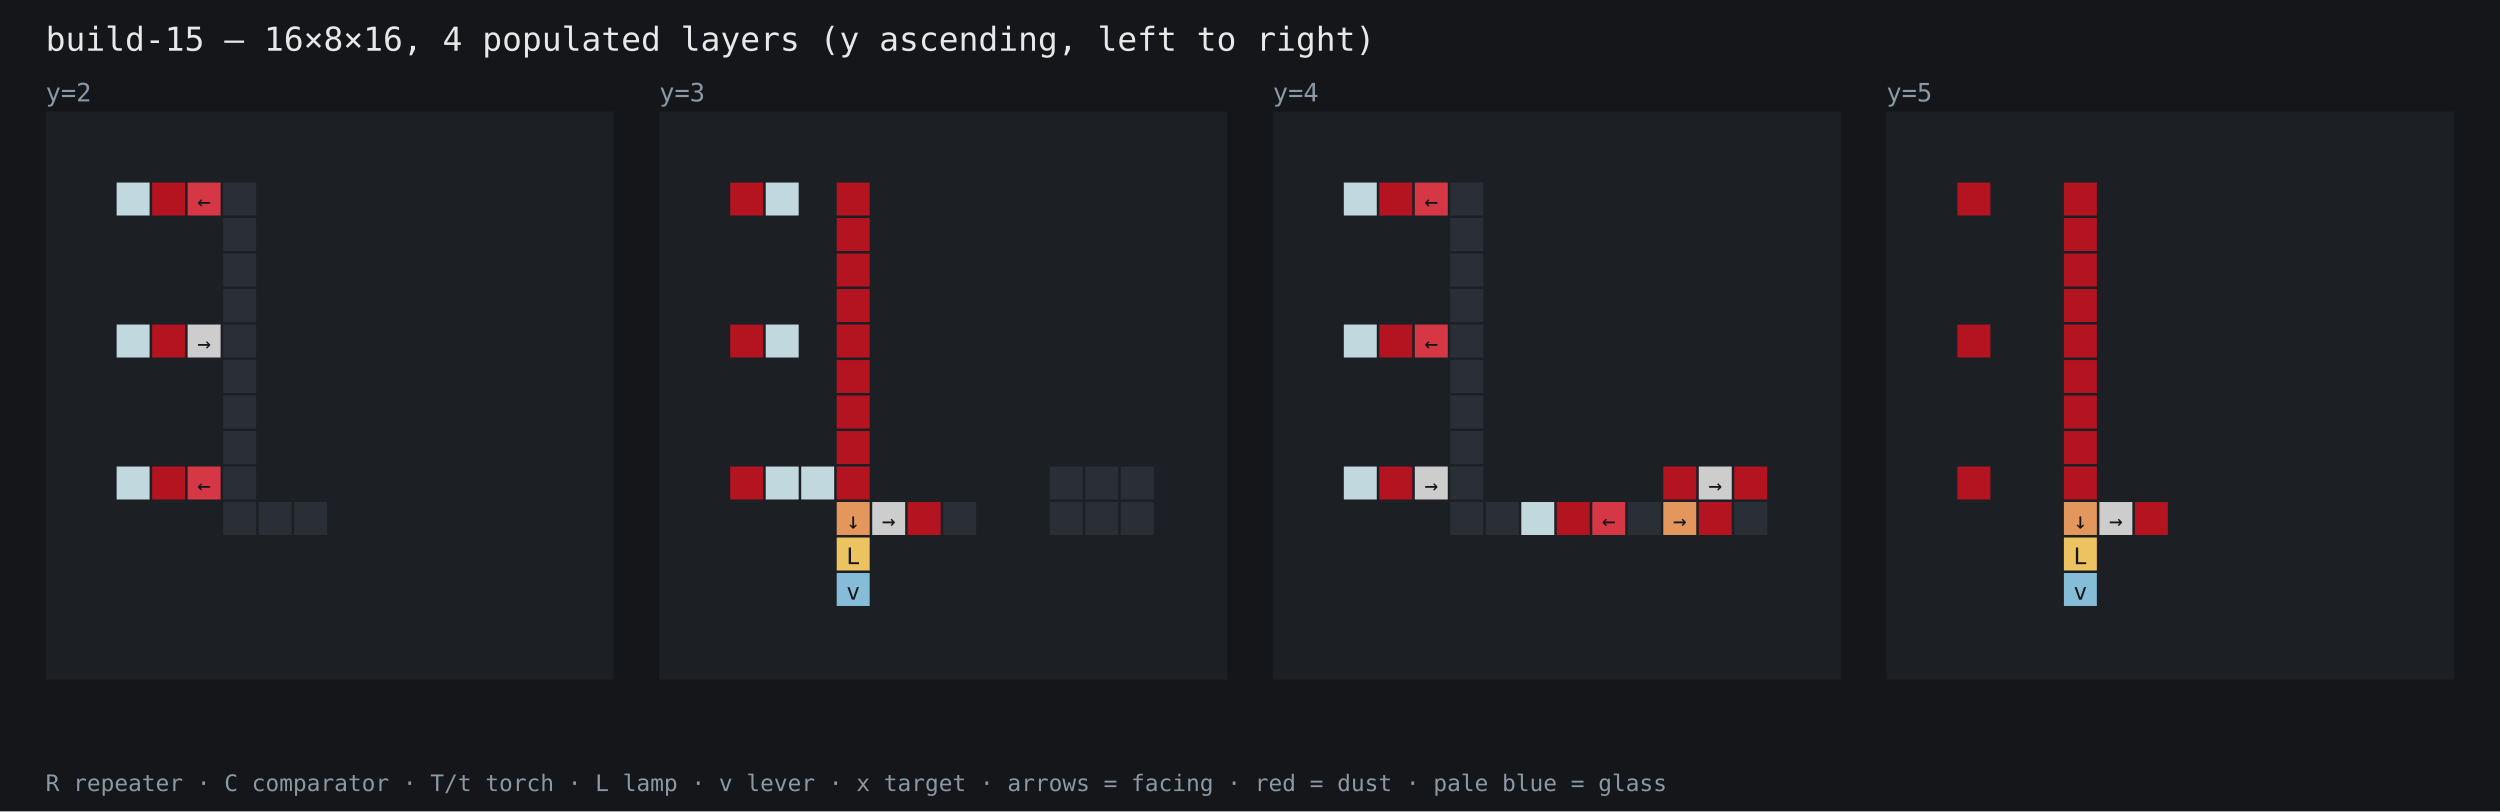
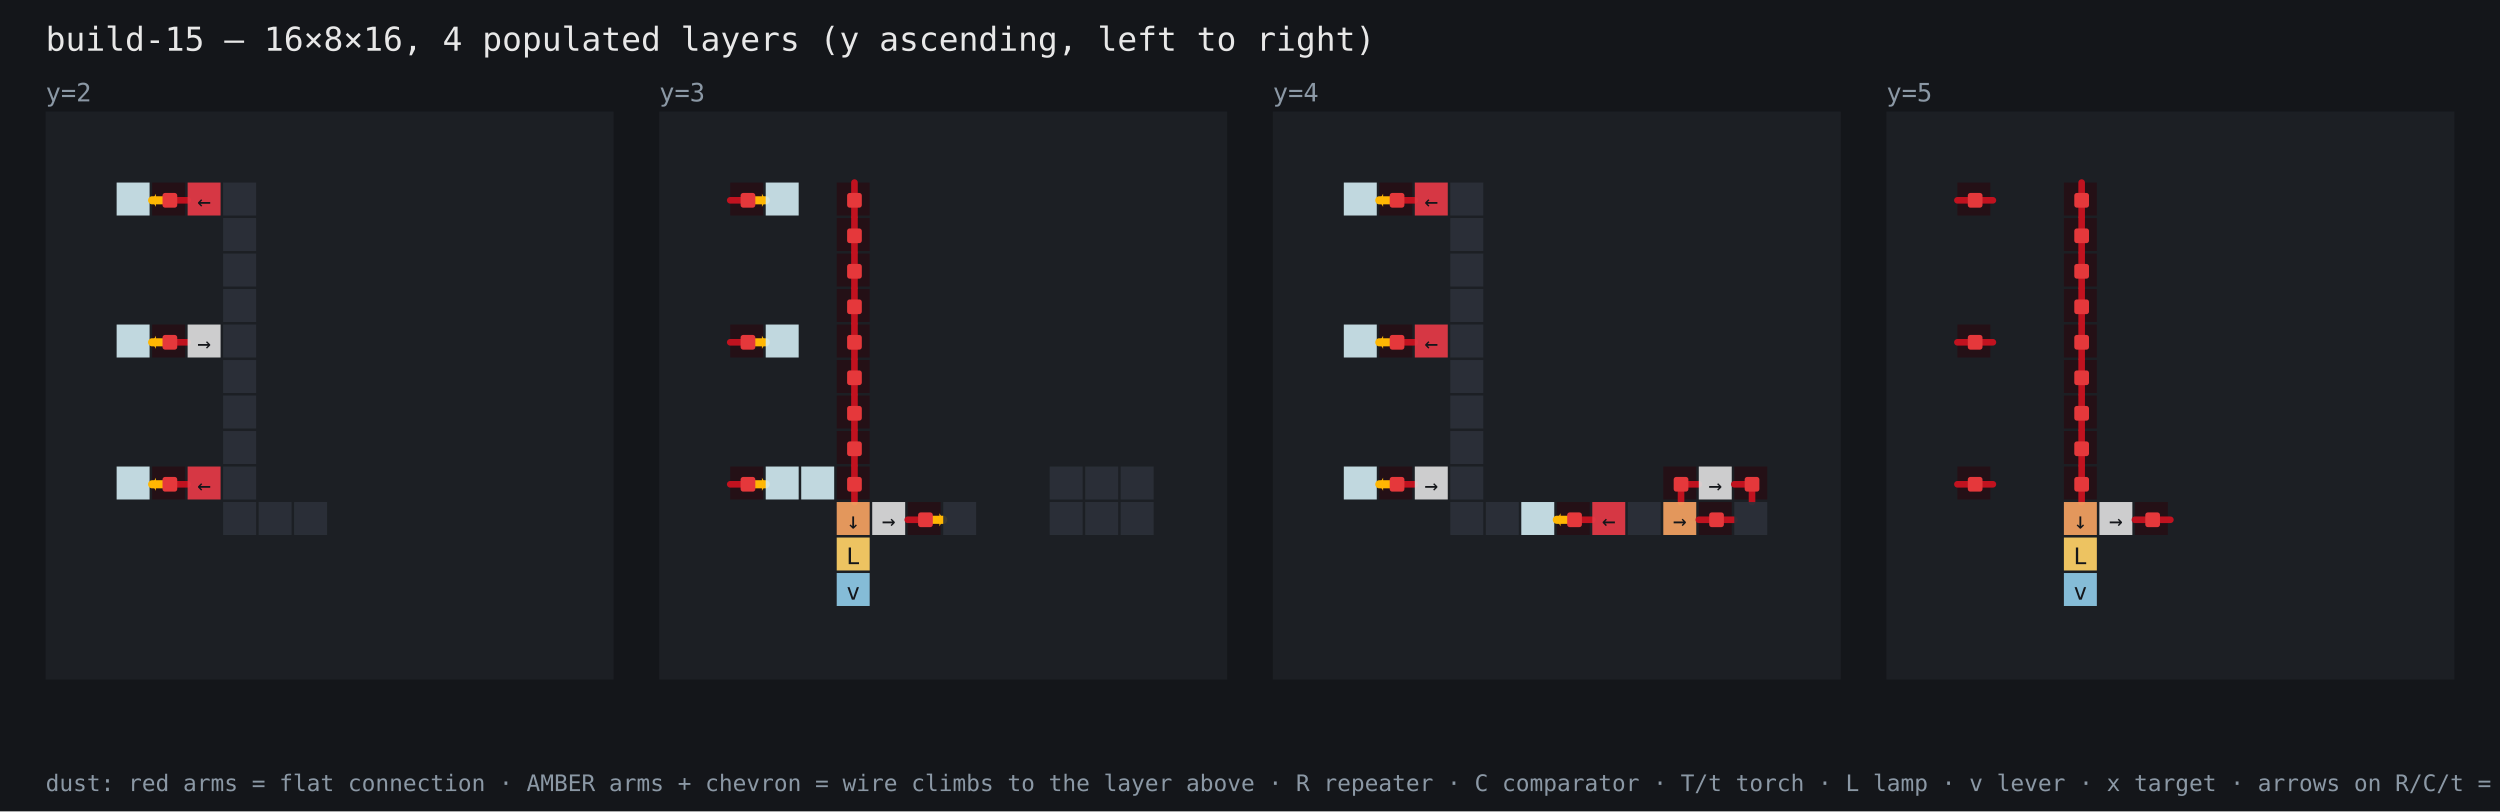
<svg xmlns="http://www.w3.org/2000/svg" width="986" height="320" viewBox="0 0 986 320" font-family="ui-monospace,monospace">
  <rect width="986" height="320" fill="#14161a" />
  <text x="18" y="20" fill="#e8e8e8" font-size="13">build-15 — 16×8×16, 4 populated layers (y ascending, left to right)</text>
  <text x="18" y="40" fill="#8b98a5" font-size="10">y=2</text>
  <rect x="18" y="44" width="224" height="224" fill="#1c1f24" />
  <rect x="46" y="72" width="13" height="13" fill="#cfe8ef" opacity="0.92" />
  <rect x="46" y="128" width="13" height="13" fill="#cfe8ef" opacity="0.92" />
  <rect x="46" y="184" width="13" height="13" fill="#cfe8ef" opacity="0.92" />
-   <rect x="60" y="72" width="13" height="13" fill="#c1121f" opacity="0.92" />
-   <rect x="60" y="128" width="13" height="13" fill="#c1121f" opacity="0.92" />
-   <rect x="60" y="184" width="13" height="13" fill="#c1121f" opacity="0.92" />
+   <rect x="60" y="72" width="13" height="13" fill="#241016" />
+   <line x1="67.0" y1="79.0" x2="74.0" y2="79.0" stroke="#c1121f" stroke-width="2.6" stroke-linecap="round" />
+   <line x1="67.0" y1="79.0" x2="60.0" y2="79.0" stroke="#ffb703" stroke-width="3.2" stroke-linecap="round" />
+   <polygon points="60.0,79.0 61.5,76.4 61.5,81.6" fill="#ffb703" />
+   <rect x="64.1" y="76.1" width="5.8" height="5.8" rx="1" fill="#e5383b" />
+   <rect x="60" y="128" width="13" height="13" fill="#241016" />
+   <line x1="67.0" y1="135.0" x2="74.0" y2="135.0" stroke="#c1121f" stroke-width="2.6" stroke-linecap="round" />
+   <line x1="67.0" y1="135.0" x2="60.0" y2="135.0" stroke="#ffb703" stroke-width="3.2" stroke-linecap="round" />
+   <polygon points="60.0,135.0 61.5,132.4 61.5,137.6" fill="#ffb703" />
+   <rect x="64.1" y="132.1" width="5.8" height="5.8" rx="1" fill="#e5383b" />
+   <rect x="60" y="184" width="13" height="13" fill="#241016" />
+   <line x1="67.0" y1="191.0" x2="74.0" y2="191.0" stroke="#c1121f" stroke-width="2.6" stroke-linecap="round" />
+   <line x1="67.0" y1="191.0" x2="60.0" y2="191.0" stroke="#ffb703" stroke-width="3.2" stroke-linecap="round" />
+   <polygon points="60.0,191.0 61.5,188.4 61.5,193.6" fill="#ffb703" />
+   <rect x="64.1" y="188.1" width="5.8" height="5.8" rx="1" fill="#e5383b" />
  <rect x="74" y="72" width="13" height="13" fill="#e63946" opacity="0.92" />
  <text x="80.5" y="82.5" fill="#14161a" font-size="9" text-anchor="middle">←</text>
  <rect x="74" y="128" width="13" height="13" fill="#dcdcdc" opacity="0.92" />
  <text x="80.5" y="138.5" fill="#14161a" font-size="9" text-anchor="middle">→</text>
  <rect x="74" y="184" width="13" height="13" fill="#e63946" opacity="0.92" />
  <text x="80.5" y="194.5" fill="#14161a" font-size="9" text-anchor="middle">←</text>
  <rect x="88" y="72" width="13" height="13" fill="#2b3038" opacity="0.92" />
  <rect x="88" y="86" width="13" height="13" fill="#2b3038" opacity="0.92" />
  <rect x="88" y="100" width="13" height="13" fill="#2b3038" opacity="0.92" />
  <rect x="88" y="114" width="13" height="13" fill="#2b3038" opacity="0.92" />
  <rect x="88" y="128" width="13" height="13" fill="#2b3038" opacity="0.92" />
  <rect x="88" y="142" width="13" height="13" fill="#2b3038" opacity="0.92" />
  <rect x="88" y="156" width="13" height="13" fill="#2b3038" opacity="0.92" />
  <rect x="88" y="170" width="13" height="13" fill="#2b3038" opacity="0.92" />
  <rect x="88" y="184" width="13" height="13" fill="#2b3038" opacity="0.92" />
  <rect x="88" y="198" width="13" height="13" fill="#2b3038" opacity="0.92" />
  <rect x="102" y="198" width="13" height="13" fill="#2b3038" opacity="0.92" />
  <rect x="116" y="198" width="13" height="13" fill="#2b3038" opacity="0.92" />
  <text x="260" y="40" fill="#8b98a5" font-size="10">y=3</text>
  <rect x="260" y="44" width="224" height="224" fill="#1c1f24" />
-   <rect x="288" y="72" width="13" height="13" fill="#c1121f" opacity="0.92" />
-   <rect x="288" y="128" width="13" height="13" fill="#c1121f" opacity="0.92" />
-   <rect x="288" y="184" width="13" height="13" fill="#c1121f" opacity="0.92" />
+   <rect x="288" y="72" width="13" height="13" fill="#241016" />
+   <line x1="295.0" y1="79.0" x2="302.0" y2="79.0" stroke="#ffb703" stroke-width="3.2" stroke-linecap="round" />
+   <polygon points="302.0,79.0 300.5,81.6 300.5,76.4" fill="#ffb703" />
+   <line x1="295.0" y1="79.0" x2="288.0" y2="79.0" stroke="#c1121f" stroke-width="2.6" stroke-linecap="round" />
+   <rect x="292.1" y="76.1" width="5.8" height="5.8" rx="1" fill="#e5383b" />
+   <rect x="288" y="128" width="13" height="13" fill="#241016" />
+   <line x1="295.0" y1="135.0" x2="302.0" y2="135.0" stroke="#ffb703" stroke-width="3.2" stroke-linecap="round" />
+   <polygon points="302.0,135.0 300.5,137.6 300.5,132.4" fill="#ffb703" />
+   <line x1="295.0" y1="135.0" x2="288.0" y2="135.0" stroke="#c1121f" stroke-width="2.6" stroke-linecap="round" />
+   <rect x="292.1" y="132.1" width="5.8" height="5.8" rx="1" fill="#e5383b" />
+   <rect x="288" y="184" width="13" height="13" fill="#241016" />
+   <line x1="295.0" y1="191.0" x2="302.0" y2="191.0" stroke="#ffb703" stroke-width="3.2" stroke-linecap="round" />
+   <polygon points="302.0,191.0 300.5,193.6 300.5,188.4" fill="#ffb703" />
+   <line x1="295.0" y1="191.0" x2="288.0" y2="191.0" stroke="#c1121f" stroke-width="2.6" stroke-linecap="round" />
+   <rect x="292.1" y="188.1" width="5.8" height="5.8" rx="1" fill="#e5383b" />
  <rect x="302" y="72" width="13" height="13" fill="#cfe8ef" opacity="0.92" />
  <rect x="302" y="128" width="13" height="13" fill="#cfe8ef" opacity="0.92" />
  <rect x="302" y="184" width="13" height="13" fill="#cfe8ef" opacity="0.92" />
  <rect x="316" y="184" width="13" height="13" fill="#cfe8ef" opacity="0.92" />
-   <rect x="330" y="72" width="13" height="13" fill="#c1121f" opacity="0.92" />
-   <rect x="330" y="86" width="13" height="13" fill="#c1121f" opacity="0.92" />
-   <rect x="330" y="100" width="13" height="13" fill="#c1121f" opacity="0.92" />
-   <rect x="330" y="114" width="13" height="13" fill="#c1121f" opacity="0.92" />
-   <rect x="330" y="128" width="13" height="13" fill="#c1121f" opacity="0.92" />
-   <rect x="330" y="142" width="13" height="13" fill="#c1121f" opacity="0.92" />
-   <rect x="330" y="156" width="13" height="13" fill="#c1121f" opacity="0.92" />
-   <rect x="330" y="170" width="13" height="13" fill="#c1121f" opacity="0.92" />
-   <rect x="330" y="184" width="13" height="13" fill="#c1121f" opacity="0.92" />
+   <rect x="330" y="72" width="13" height="13" fill="#241016" />
+   <line x1="337.0" y1="79.0" x2="337.0" y2="72.0" stroke="#c1121f" stroke-width="2.6" stroke-linecap="round" />
+   <line x1="337.0" y1="79.0" x2="337.0" y2="86.0" stroke="#c1121f" stroke-width="2.6" stroke-linecap="round" />
+   <rect x="334.1" y="76.1" width="5.8" height="5.8" rx="1" fill="#e5383b" />
+   <rect x="330" y="86" width="13" height="13" fill="#241016" />
+   <line x1="337.0" y1="93.0" x2="337.0" y2="86.0" stroke="#c1121f" stroke-width="2.6" stroke-linecap="round" />
+   <line x1="337.0" y1="93.0" x2="337.0" y2="100.0" stroke="#c1121f" stroke-width="2.6" stroke-linecap="round" />
+   <rect x="334.1" y="90.1" width="5.8" height="5.8" rx="1" fill="#e5383b" />
+   <rect x="330" y="100" width="13" height="13" fill="#241016" />
+   <line x1="337.0" y1="107.0" x2="337.0" y2="100.0" stroke="#c1121f" stroke-width="2.6" stroke-linecap="round" />
+   <line x1="337.0" y1="107.0" x2="337.0" y2="114.0" stroke="#c1121f" stroke-width="2.6" stroke-linecap="round" />
+   <rect x="334.1" y="104.1" width="5.8" height="5.8" rx="1" fill="#e5383b" />
+   <rect x="330" y="114" width="13" height="13" fill="#241016" />
+   <line x1="337.0" y1="121.0" x2="337.0" y2="114.0" stroke="#c1121f" stroke-width="2.6" stroke-linecap="round" />
+   <line x1="337.0" y1="121.0" x2="337.0" y2="128.0" stroke="#c1121f" stroke-width="2.6" stroke-linecap="round" />
+   <rect x="334.1" y="118.1" width="5.8" height="5.8" rx="1" fill="#e5383b" />
+   <rect x="330" y="128" width="13" height="13" fill="#241016" />
+   <line x1="337.0" y1="135.0" x2="337.0" y2="128.0" stroke="#c1121f" stroke-width="2.6" stroke-linecap="round" />
+   <line x1="337.0" y1="135.0" x2="337.0" y2="142.0" stroke="#c1121f" stroke-width="2.6" stroke-linecap="round" />
+   <rect x="334.1" y="132.1" width="5.8" height="5.8" rx="1" fill="#e5383b" />
+   <rect x="330" y="142" width="13" height="13" fill="#241016" />
+   <line x1="337.0" y1="149.0" x2="337.0" y2="142.0" stroke="#c1121f" stroke-width="2.6" stroke-linecap="round" />
+   <line x1="337.0" y1="149.0" x2="337.0" y2="156.0" stroke="#c1121f" stroke-width="2.6" stroke-linecap="round" />
+   <rect x="334.1" y="146.1" width="5.8" height="5.8" rx="1" fill="#e5383b" />
+   <rect x="330" y="156" width="13" height="13" fill="#241016" />
+   <line x1="337.0" y1="163.0" x2="337.0" y2="156.0" stroke="#c1121f" stroke-width="2.6" stroke-linecap="round" />
+   <line x1="337.0" y1="163.0" x2="337.0" y2="170.0" stroke="#c1121f" stroke-width="2.6" stroke-linecap="round" />
+   <rect x="334.1" y="160.1" width="5.8" height="5.8" rx="1" fill="#e5383b" />
+   <rect x="330" y="170" width="13" height="13" fill="#241016" />
+   <line x1="337.0" y1="177.0" x2="337.0" y2="170.0" stroke="#c1121f" stroke-width="2.6" stroke-linecap="round" />
+   <line x1="337.0" y1="177.0" x2="337.0" y2="184.0" stroke="#c1121f" stroke-width="2.6" stroke-linecap="round" />
+   <rect x="334.1" y="174.1" width="5.8" height="5.8" rx="1" fill="#e5383b" />
+   <rect x="330" y="184" width="13" height="13" fill="#241016" />
+   <line x1="337.0" y1="191.0" x2="337.0" y2="184.0" stroke="#c1121f" stroke-width="2.6" stroke-linecap="round" />
+   <line x1="337.0" y1="191.0" x2="337.0" y2="198.0" stroke="#c1121f" stroke-width="2.6" stroke-linecap="round" />
+   <rect x="334.1" y="188.1" width="5.8" height="5.8" rx="1" fill="#e5383b" />
  <rect x="330" y="198" width="13" height="13" fill="#f4a261" opacity="0.92" />
  <text x="336.5" y="208.5" fill="#14161a" font-size="9" text-anchor="middle">↓</text>
  <rect x="330" y="212" width="13" height="13" fill="#ffd166" opacity="0.92" />
  <text x="336.5" y="222.5" fill="#14161a" font-size="9" text-anchor="middle">L</text>
  <rect x="330" y="226" width="13" height="13" fill="#8ecae6" opacity="0.92" />
  <text x="336.5" y="236.5" fill="#14161a" font-size="9" text-anchor="middle">v</text>
  <rect x="344" y="198" width="13" height="13" fill="#dcdcdc" opacity="0.92" />
  <text x="350.5" y="208.5" fill="#14161a" font-size="9" text-anchor="middle">→</text>
-   <rect x="358" y="198" width="13" height="13" fill="#c1121f" opacity="0.92" />
+   <rect x="358" y="198" width="13" height="13" fill="#241016" />
+   <line x1="365.0" y1="205.0" x2="372.0" y2="205.0" stroke="#ffb703" stroke-width="3.2" stroke-linecap="round" />
+   <polygon points="372.0,205.0 370.5,207.6 370.5,202.4" fill="#ffb703" />
+   <line x1="365.0" y1="205.0" x2="358.0" y2="205.0" stroke="#c1121f" stroke-width="2.6" stroke-linecap="round" />
+   <rect x="362.1" y="202.1" width="5.8" height="5.8" rx="1" fill="#e5383b" />
  <rect x="372" y="198" width="13" height="13" fill="#2b3038" opacity="0.92" />
  <rect x="414" y="184" width="13" height="13" fill="#2b3038" opacity="0.92" />
  <rect x="414" y="198" width="13" height="13" fill="#2b3038" opacity="0.92" />
  <rect x="428" y="184" width="13" height="13" fill="#2b3038" opacity="0.92" />
  <rect x="428" y="198" width="13" height="13" fill="#2b3038" opacity="0.92" />
  <rect x="442" y="184" width="13" height="13" fill="#2b3038" opacity="0.92" />
  <rect x="442" y="198" width="13" height="13" fill="#2b3038" opacity="0.92" />
  <text x="502" y="40" fill="#8b98a5" font-size="10">y=4</text>
  <rect x="502" y="44" width="224" height="224" fill="#1c1f24" />
  <rect x="530" y="72" width="13" height="13" fill="#cfe8ef" opacity="0.92" />
  <rect x="530" y="128" width="13" height="13" fill="#cfe8ef" opacity="0.92" />
  <rect x="530" y="184" width="13" height="13" fill="#cfe8ef" opacity="0.92" />
-   <rect x="544" y="72" width="13" height="13" fill="#c1121f" opacity="0.92" />
-   <rect x="544" y="128" width="13" height="13" fill="#c1121f" opacity="0.92" />
-   <rect x="544" y="184" width="13" height="13" fill="#c1121f" opacity="0.92" />
+   <rect x="544" y="72" width="13" height="13" fill="#241016" />
+   <line x1="551.0" y1="79.0" x2="558.0" y2="79.0" stroke="#c1121f" stroke-width="2.6" stroke-linecap="round" />
+   <line x1="551.0" y1="79.0" x2="544.0" y2="79.0" stroke="#ffb703" stroke-width="3.2" stroke-linecap="round" />
+   <polygon points="544.0,79.0 545.5,76.4 545.5,81.6" fill="#ffb703" />
+   <rect x="548.1" y="76.1" width="5.8" height="5.8" rx="1" fill="#e5383b" />
+   <rect x="544" y="128" width="13" height="13" fill="#241016" />
+   <line x1="551.0" y1="135.0" x2="558.0" y2="135.0" stroke="#c1121f" stroke-width="2.6" stroke-linecap="round" />
+   <line x1="551.0" y1="135.0" x2="544.0" y2="135.0" stroke="#ffb703" stroke-width="3.2" stroke-linecap="round" />
+   <polygon points="544.0,135.0 545.5,132.4 545.5,137.6" fill="#ffb703" />
+   <rect x="548.1" y="132.1" width="5.8" height="5.8" rx="1" fill="#e5383b" />
+   <rect x="544" y="184" width="13" height="13" fill="#241016" />
+   <line x1="551.0" y1="191.0" x2="558.0" y2="191.0" stroke="#c1121f" stroke-width="2.6" stroke-linecap="round" />
+   <line x1="551.0" y1="191.0" x2="544.0" y2="191.0" stroke="#ffb703" stroke-width="3.2" stroke-linecap="round" />
+   <polygon points="544.0,191.0 545.5,188.4 545.5,193.6" fill="#ffb703" />
+   <rect x="548.1" y="188.1" width="5.8" height="5.8" rx="1" fill="#e5383b" />
  <rect x="558" y="72" width="13" height="13" fill="#e63946" opacity="0.92" />
  <text x="564.5" y="82.5" fill="#14161a" font-size="9" text-anchor="middle">←</text>
  <rect x="558" y="128" width="13" height="13" fill="#e63946" opacity="0.92" />
  <text x="564.5" y="138.5" fill="#14161a" font-size="9" text-anchor="middle">←</text>
  <rect x="558" y="184" width="13" height="13" fill="#dcdcdc" opacity="0.92" />
  <text x="564.5" y="194.5" fill="#14161a" font-size="9" text-anchor="middle">→</text>
  <rect x="572" y="72" width="13" height="13" fill="#2b3038" opacity="0.92" />
  <rect x="572" y="86" width="13" height="13" fill="#2b3038" opacity="0.92" />
  <rect x="572" y="100" width="13" height="13" fill="#2b3038" opacity="0.92" />
  <rect x="572" y="114" width="13" height="13" fill="#2b3038" opacity="0.92" />
  <rect x="572" y="128" width="13" height="13" fill="#2b3038" opacity="0.92" />
  <rect x="572" y="142" width="13" height="13" fill="#2b3038" opacity="0.92" />
  <rect x="572" y="156" width="13" height="13" fill="#2b3038" opacity="0.92" />
  <rect x="572" y="170" width="13" height="13" fill="#2b3038" opacity="0.92" />
  <rect x="572" y="184" width="13" height="13" fill="#2b3038" opacity="0.92" />
  <rect x="572" y="198" width="13" height="13" fill="#2b3038" opacity="0.92" />
  <rect x="586" y="198" width="13" height="13" fill="#2b3038" opacity="0.92" />
  <rect x="600" y="198" width="13" height="13" fill="#cfe8ef" opacity="0.92" />
-   <rect x="614" y="198" width="13" height="13" fill="#c1121f" opacity="0.92" />
+   <rect x="614" y="198" width="13" height="13" fill="#241016" />
+   <line x1="621.0" y1="205.0" x2="628.0" y2="205.0" stroke="#c1121f" stroke-width="2.6" stroke-linecap="round" />
+   <line x1="621.0" y1="205.0" x2="614.0" y2="205.0" stroke="#ffb703" stroke-width="3.2" stroke-linecap="round" />
+   <polygon points="614.0,205.0 615.5,202.4 615.5,207.6" fill="#ffb703" />
+   <rect x="618.1" y="202.1" width="5.8" height="5.8" rx="1" fill="#e5383b" />
  <rect x="628" y="198" width="13" height="13" fill="#e63946" opacity="0.92" />
  <text x="634.5" y="208.5" fill="#14161a" font-size="9" text-anchor="middle">←</text>
  <rect x="642" y="198" width="13" height="13" fill="#2b3038" opacity="0.92" />
-   <rect x="656" y="184" width="13" height="13" fill="#c1121f" opacity="0.92" />
+   <rect x="656" y="184" width="13" height="13" fill="#241016" />
+   <line x1="663.0" y1="191.0" x2="663.0" y2="198.0" stroke="#c1121f" stroke-width="2.6" stroke-linecap="round" />
+   <line x1="663.0" y1="191.0" x2="670.0" y2="191.0" stroke="#c1121f" stroke-width="2.6" stroke-linecap="round" />
+   <rect x="660.1" y="188.1" width="5.8" height="5.8" rx="1" fill="#e5383b" />
  <rect x="656" y="198" width="13" height="13" fill="#f4a261" opacity="0.92" />
  <text x="662.5" y="208.5" fill="#14161a" font-size="9" text-anchor="middle">→</text>
  <rect x="670" y="184" width="13" height="13" fill="#dcdcdc" opacity="0.92" />
  <text x="676.5" y="194.5" fill="#14161a" font-size="9" text-anchor="middle">→</text>
-   <rect x="670" y="198" width="13" height="13" fill="#c1121f" opacity="0.92" />
-   <rect x="684" y="184" width="13" height="13" fill="#c1121f" opacity="0.92" />
+   <rect x="670" y="198" width="13" height="13" fill="#241016" />
+   <line x1="677.0" y1="205.0" x2="684.0" y2="205.0" stroke="#c1121f" stroke-width="2.6" stroke-linecap="round" />
+   <line x1="677.0" y1="205.0" x2="670.0" y2="205.0" stroke="#c1121f" stroke-width="2.6" stroke-linecap="round" />
+   <rect x="674.1" y="202.1" width="5.8" height="5.8" rx="1" fill="#e5383b" />
+   <rect x="684" y="184" width="13" height="13" fill="#241016" />
+   <line x1="691.0" y1="191.0" x2="691.0" y2="198.0" stroke="#c1121f" stroke-width="2.6" stroke-linecap="round" />
+   <line x1="691.0" y1="191.0" x2="684.0" y2="191.0" stroke="#c1121f" stroke-width="2.6" stroke-linecap="round" />
+   <rect x="688.1" y="188.1" width="5.8" height="5.8" rx="1" fill="#e5383b" />
  <rect x="684" y="198" width="13" height="13" fill="#2b3038" opacity="0.92" />
  <text x="744" y="40" fill="#8b98a5" font-size="10">y=5</text>
  <rect x="744" y="44" width="224" height="224" fill="#1c1f24" />
-   <rect x="772" y="72" width="13" height="13" fill="#c1121f" opacity="0.92" />
-   <rect x="772" y="128" width="13" height="13" fill="#c1121f" opacity="0.92" />
-   <rect x="772" y="184" width="13" height="13" fill="#c1121f" opacity="0.92" />
-   <rect x="814" y="72" width="13" height="13" fill="#c1121f" opacity="0.92" />
-   <rect x="814" y="86" width="13" height="13" fill="#c1121f" opacity="0.92" />
-   <rect x="814" y="100" width="13" height="13" fill="#c1121f" opacity="0.92" />
-   <rect x="814" y="114" width="13" height="13" fill="#c1121f" opacity="0.92" />
-   <rect x="814" y="128" width="13" height="13" fill="#c1121f" opacity="0.92" />
-   <rect x="814" y="142" width="13" height="13" fill="#c1121f" opacity="0.92" />
-   <rect x="814" y="156" width="13" height="13" fill="#c1121f" opacity="0.92" />
-   <rect x="814" y="170" width="13" height="13" fill="#c1121f" opacity="0.92" />
-   <rect x="814" y="184" width="13" height="13" fill="#c1121f" opacity="0.92" />
+   <rect x="772" y="72" width="13" height="13" fill="#241016" />
+   <line x1="779.0" y1="79.0" x2="786.0" y2="79.0" stroke="#c1121f" stroke-width="2.6" stroke-linecap="round" />
+   <line x1="779.0" y1="79.0" x2="772.0" y2="79.0" stroke="#c1121f" stroke-width="2.6" stroke-linecap="round" />
+   <rect x="776.1" y="76.1" width="5.8" height="5.8" rx="1" fill="#e5383b" />
+   <rect x="772" y="128" width="13" height="13" fill="#241016" />
+   <line x1="779.0" y1="135.0" x2="786.0" y2="135.0" stroke="#c1121f" stroke-width="2.6" stroke-linecap="round" />
+   <line x1="779.0" y1="135.0" x2="772.0" y2="135.0" stroke="#c1121f" stroke-width="2.6" stroke-linecap="round" />
+   <rect x="776.1" y="132.1" width="5.8" height="5.8" rx="1" fill="#e5383b" />
+   <rect x="772" y="184" width="13" height="13" fill="#241016" />
+   <line x1="779.0" y1="191.0" x2="786.0" y2="191.0" stroke="#c1121f" stroke-width="2.6" stroke-linecap="round" />
+   <line x1="779.0" y1="191.0" x2="772.0" y2="191.0" stroke="#c1121f" stroke-width="2.6" stroke-linecap="round" />
+   <rect x="776.1" y="188.1" width="5.8" height="5.8" rx="1" fill="#e5383b" />
+   <rect x="814" y="72" width="13" height="13" fill="#241016" />
+   <line x1="821.0" y1="79.0" x2="821.0" y2="72.0" stroke="#c1121f" stroke-width="2.6" stroke-linecap="round" />
+   <line x1="821.0" y1="79.0" x2="821.0" y2="86.0" stroke="#c1121f" stroke-width="2.6" stroke-linecap="round" />
+   <rect x="818.1" y="76.1" width="5.8" height="5.8" rx="1" fill="#e5383b" />
+   <rect x="814" y="86" width="13" height="13" fill="#241016" />
+   <line x1="821.0" y1="93.0" x2="821.0" y2="86.0" stroke="#c1121f" stroke-width="2.6" stroke-linecap="round" />
+   <line x1="821.0" y1="93.0" x2="821.0" y2="100.0" stroke="#c1121f" stroke-width="2.6" stroke-linecap="round" />
+   <rect x="818.1" y="90.1" width="5.8" height="5.8" rx="1" fill="#e5383b" />
+   <rect x="814" y="100" width="13" height="13" fill="#241016" />
+   <line x1="821.0" y1="107.0" x2="821.0" y2="100.0" stroke="#c1121f" stroke-width="2.6" stroke-linecap="round" />
+   <line x1="821.0" y1="107.0" x2="821.0" y2="114.0" stroke="#c1121f" stroke-width="2.6" stroke-linecap="round" />
+   <rect x="818.1" y="104.1" width="5.8" height="5.8" rx="1" fill="#e5383b" />
+   <rect x="814" y="114" width="13" height="13" fill="#241016" />
+   <line x1="821.0" y1="121.0" x2="821.0" y2="114.0" stroke="#c1121f" stroke-width="2.6" stroke-linecap="round" />
+   <line x1="821.0" y1="121.0" x2="821.0" y2="128.0" stroke="#c1121f" stroke-width="2.6" stroke-linecap="round" />
+   <rect x="818.1" y="118.1" width="5.8" height="5.8" rx="1" fill="#e5383b" />
+   <rect x="814" y="128" width="13" height="13" fill="#241016" />
+   <line x1="821.0" y1="135.0" x2="821.0" y2="128.0" stroke="#c1121f" stroke-width="2.6" stroke-linecap="round" />
+   <line x1="821.0" y1="135.0" x2="821.0" y2="142.0" stroke="#c1121f" stroke-width="2.6" stroke-linecap="round" />
+   <rect x="818.1" y="132.1" width="5.8" height="5.8" rx="1" fill="#e5383b" />
+   <rect x="814" y="142" width="13" height="13" fill="#241016" />
+   <line x1="821.0" y1="149.0" x2="821.0" y2="142.0" stroke="#c1121f" stroke-width="2.6" stroke-linecap="round" />
+   <line x1="821.0" y1="149.0" x2="821.0" y2="156.0" stroke="#c1121f" stroke-width="2.6" stroke-linecap="round" />
+   <rect x="818.1" y="146.1" width="5.8" height="5.8" rx="1" fill="#e5383b" />
+   <rect x="814" y="156" width="13" height="13" fill="#241016" />
+   <line x1="821.0" y1="163.0" x2="821.0" y2="156.0" stroke="#c1121f" stroke-width="2.6" stroke-linecap="round" />
+   <line x1="821.0" y1="163.0" x2="821.0" y2="170.0" stroke="#c1121f" stroke-width="2.6" stroke-linecap="round" />
+   <rect x="818.1" y="160.1" width="5.8" height="5.8" rx="1" fill="#e5383b" />
+   <rect x="814" y="170" width="13" height="13" fill="#241016" />
+   <line x1="821.0" y1="177.0" x2="821.0" y2="170.0" stroke="#c1121f" stroke-width="2.6" stroke-linecap="round" />
+   <line x1="821.0" y1="177.0" x2="821.0" y2="184.0" stroke="#c1121f" stroke-width="2.6" stroke-linecap="round" />
+   <rect x="818.1" y="174.1" width="5.8" height="5.8" rx="1" fill="#e5383b" />
+   <rect x="814" y="184" width="13" height="13" fill="#241016" />
+   <line x1="821.0" y1="191.0" x2="821.0" y2="184.0" stroke="#c1121f" stroke-width="2.6" stroke-linecap="round" />
+   <line x1="821.0" y1="191.0" x2="821.0" y2="198.0" stroke="#c1121f" stroke-width="2.6" stroke-linecap="round" />
+   <rect x="818.1" y="188.1" width="5.8" height="5.8" rx="1" fill="#e5383b" />
  <rect x="814" y="198" width="13" height="13" fill="#f4a261" opacity="0.92" />
  <text x="820.5" y="208.5" fill="#14161a" font-size="9" text-anchor="middle">↓</text>
  <rect x="814" y="212" width="13" height="13" fill="#ffd166" opacity="0.92" />
  <text x="820.5" y="222.5" fill="#14161a" font-size="9" text-anchor="middle">L</text>
  <rect x="814" y="226" width="13" height="13" fill="#8ecae6" opacity="0.92" />
  <text x="820.5" y="236.5" fill="#14161a" font-size="9" text-anchor="middle">v</text>
  <rect x="828" y="198" width="13" height="13" fill="#dcdcdc" opacity="0.92" />
  <text x="834.5" y="208.5" fill="#14161a" font-size="9" text-anchor="middle">→</text>
-   <rect x="842" y="198" width="13" height="13" fill="#c1121f" opacity="0.92" />
-   <text x="18" y="312" fill="#8b98a5" font-size="9">R repeater · C comparator · T/t torch · L lamp · v lever · x target · arrows = facing · red = dust · pale blue = glass</text>
+   <rect x="842" y="198" width="13" height="13" fill="#241016" />
+   <line x1="849.0" y1="205.0" x2="856.0" y2="205.0" stroke="#c1121f" stroke-width="2.6" stroke-linecap="round" />
+   <line x1="849.0" y1="205.0" x2="842.0" y2="205.0" stroke="#c1121f" stroke-width="2.6" stroke-linecap="round" />
+   <rect x="846.1" y="202.1" width="5.8" height="5.8" rx="1" fill="#e5383b" />
+   <text x="18" y="312" fill="#8b98a5" font-size="9">dust: red arms = flat connection · AMBER arms + chevron = wire climbs to the layer above · R repeater · C comparator · T/t torch · L lamp · v lever · x target · arrows on R/C/t = facing · pale blue = glass</text>
</svg>
